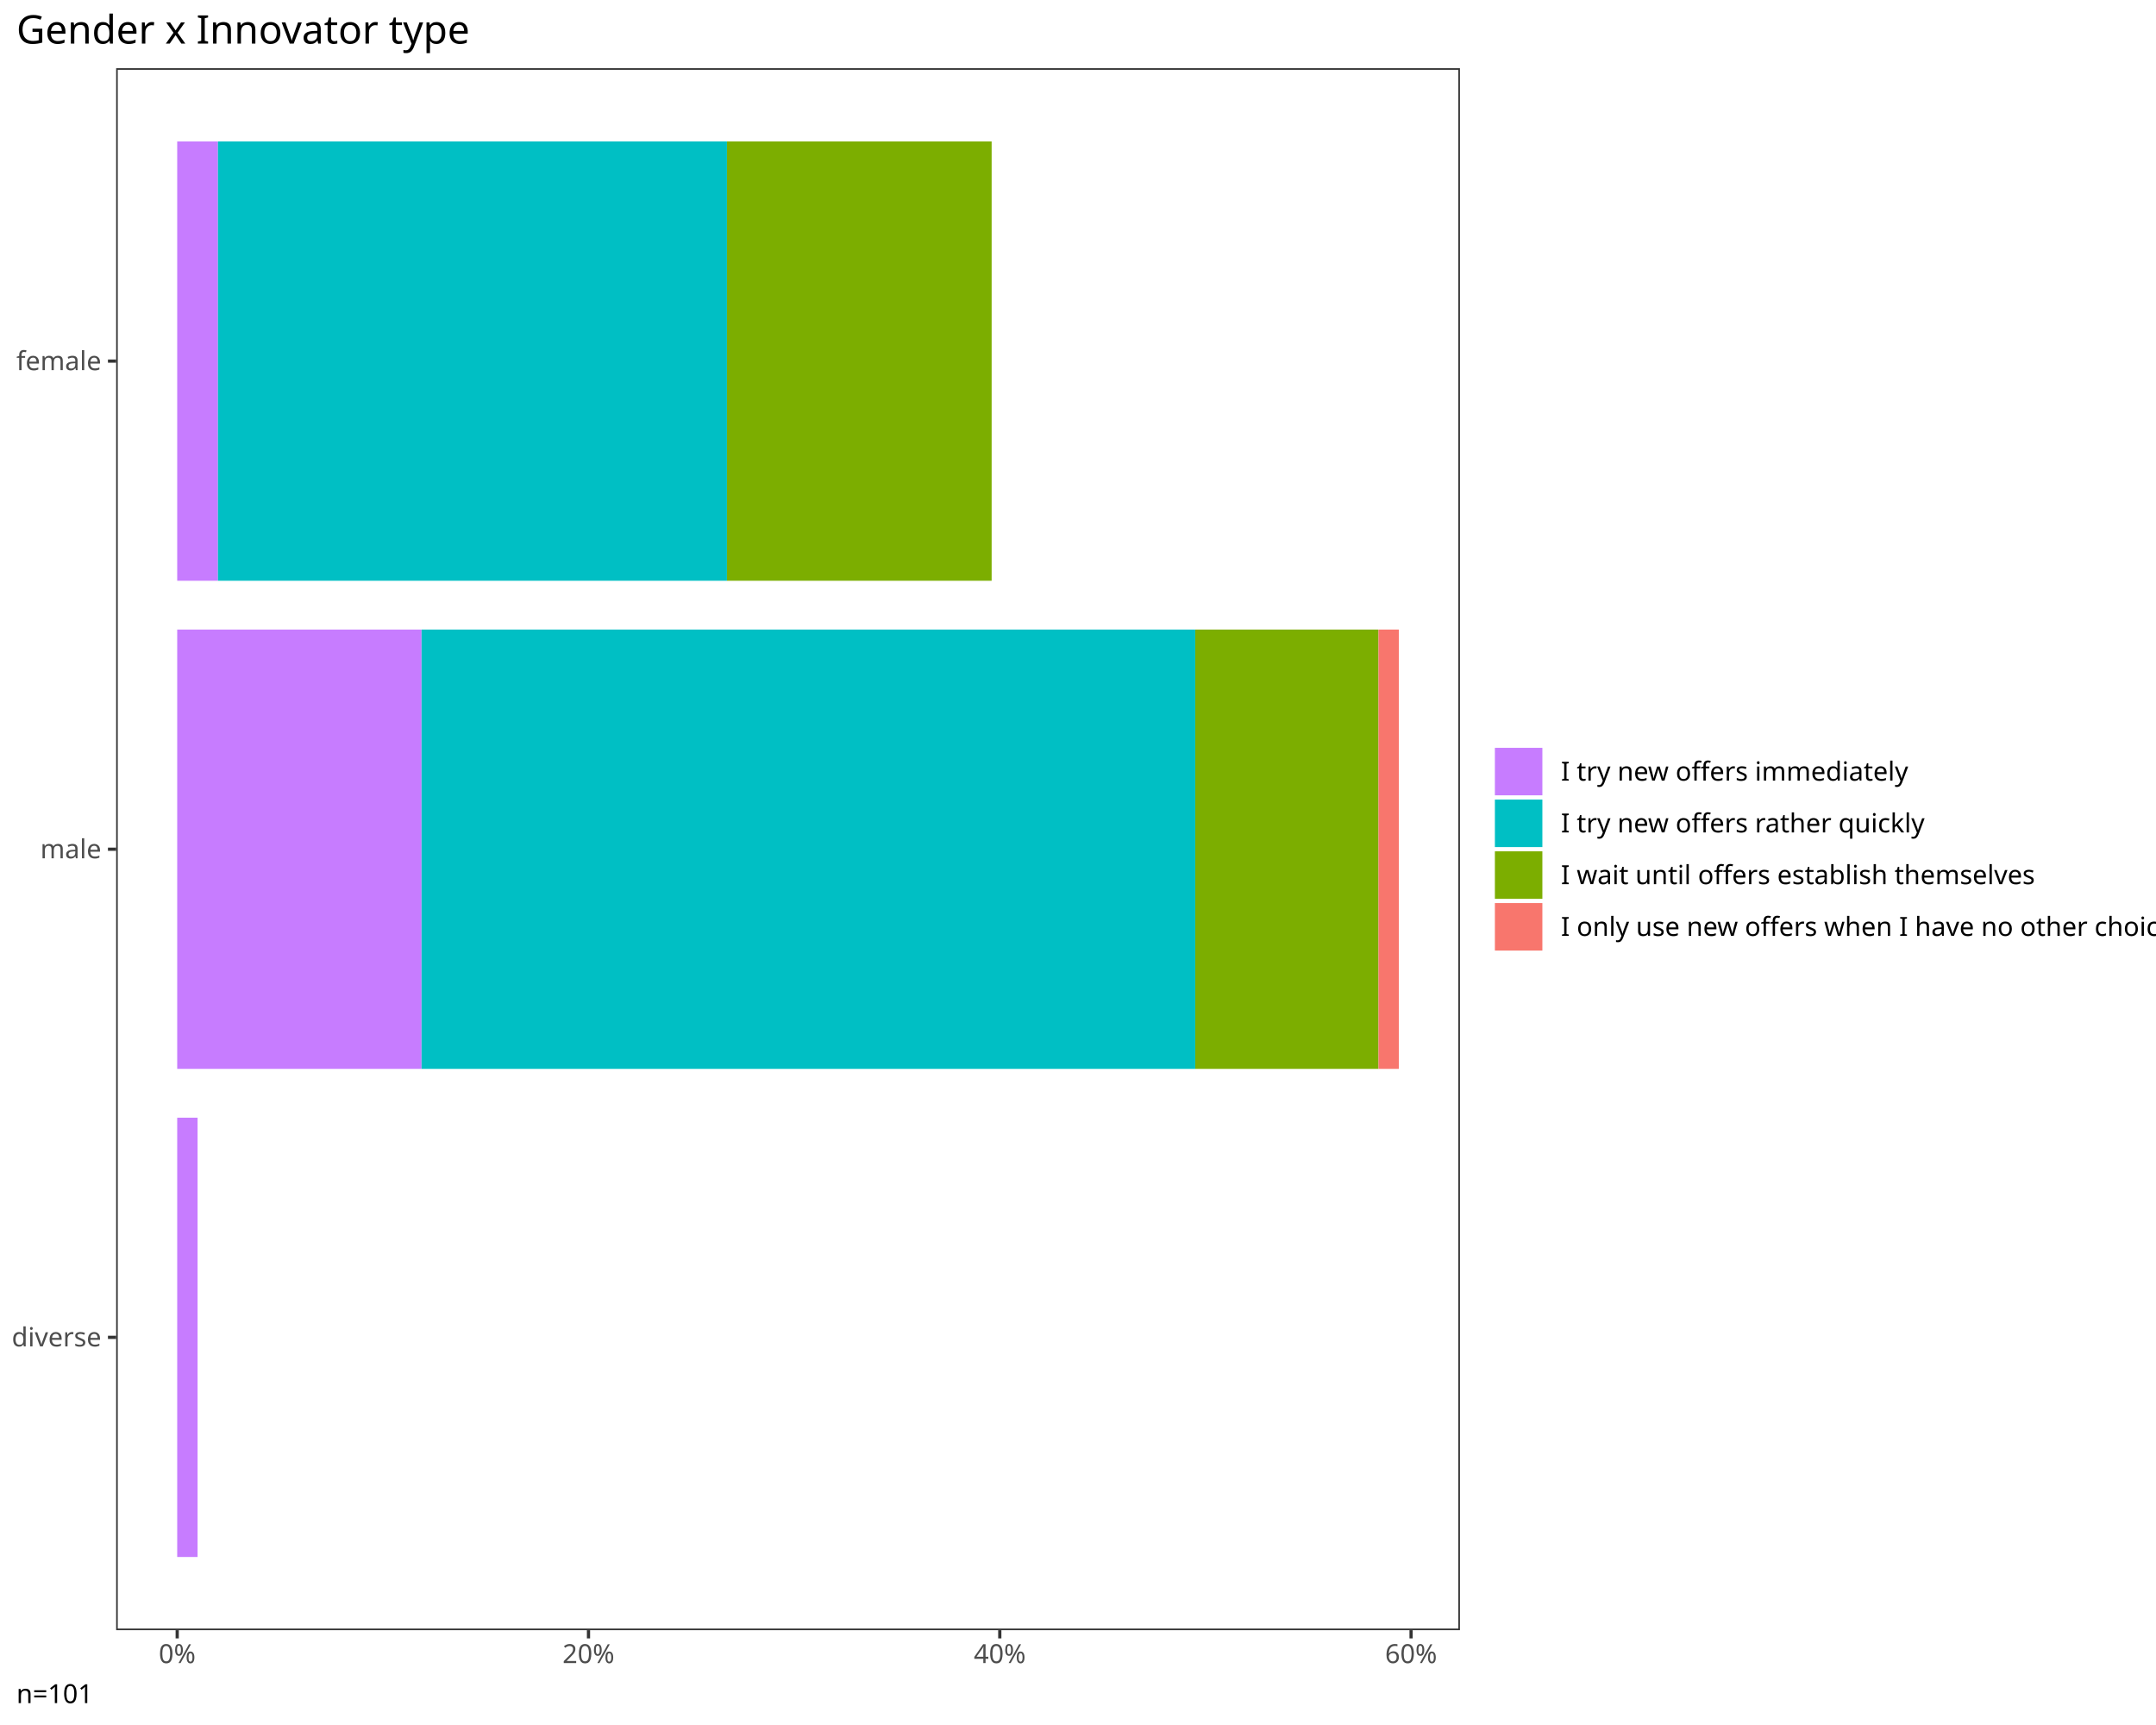
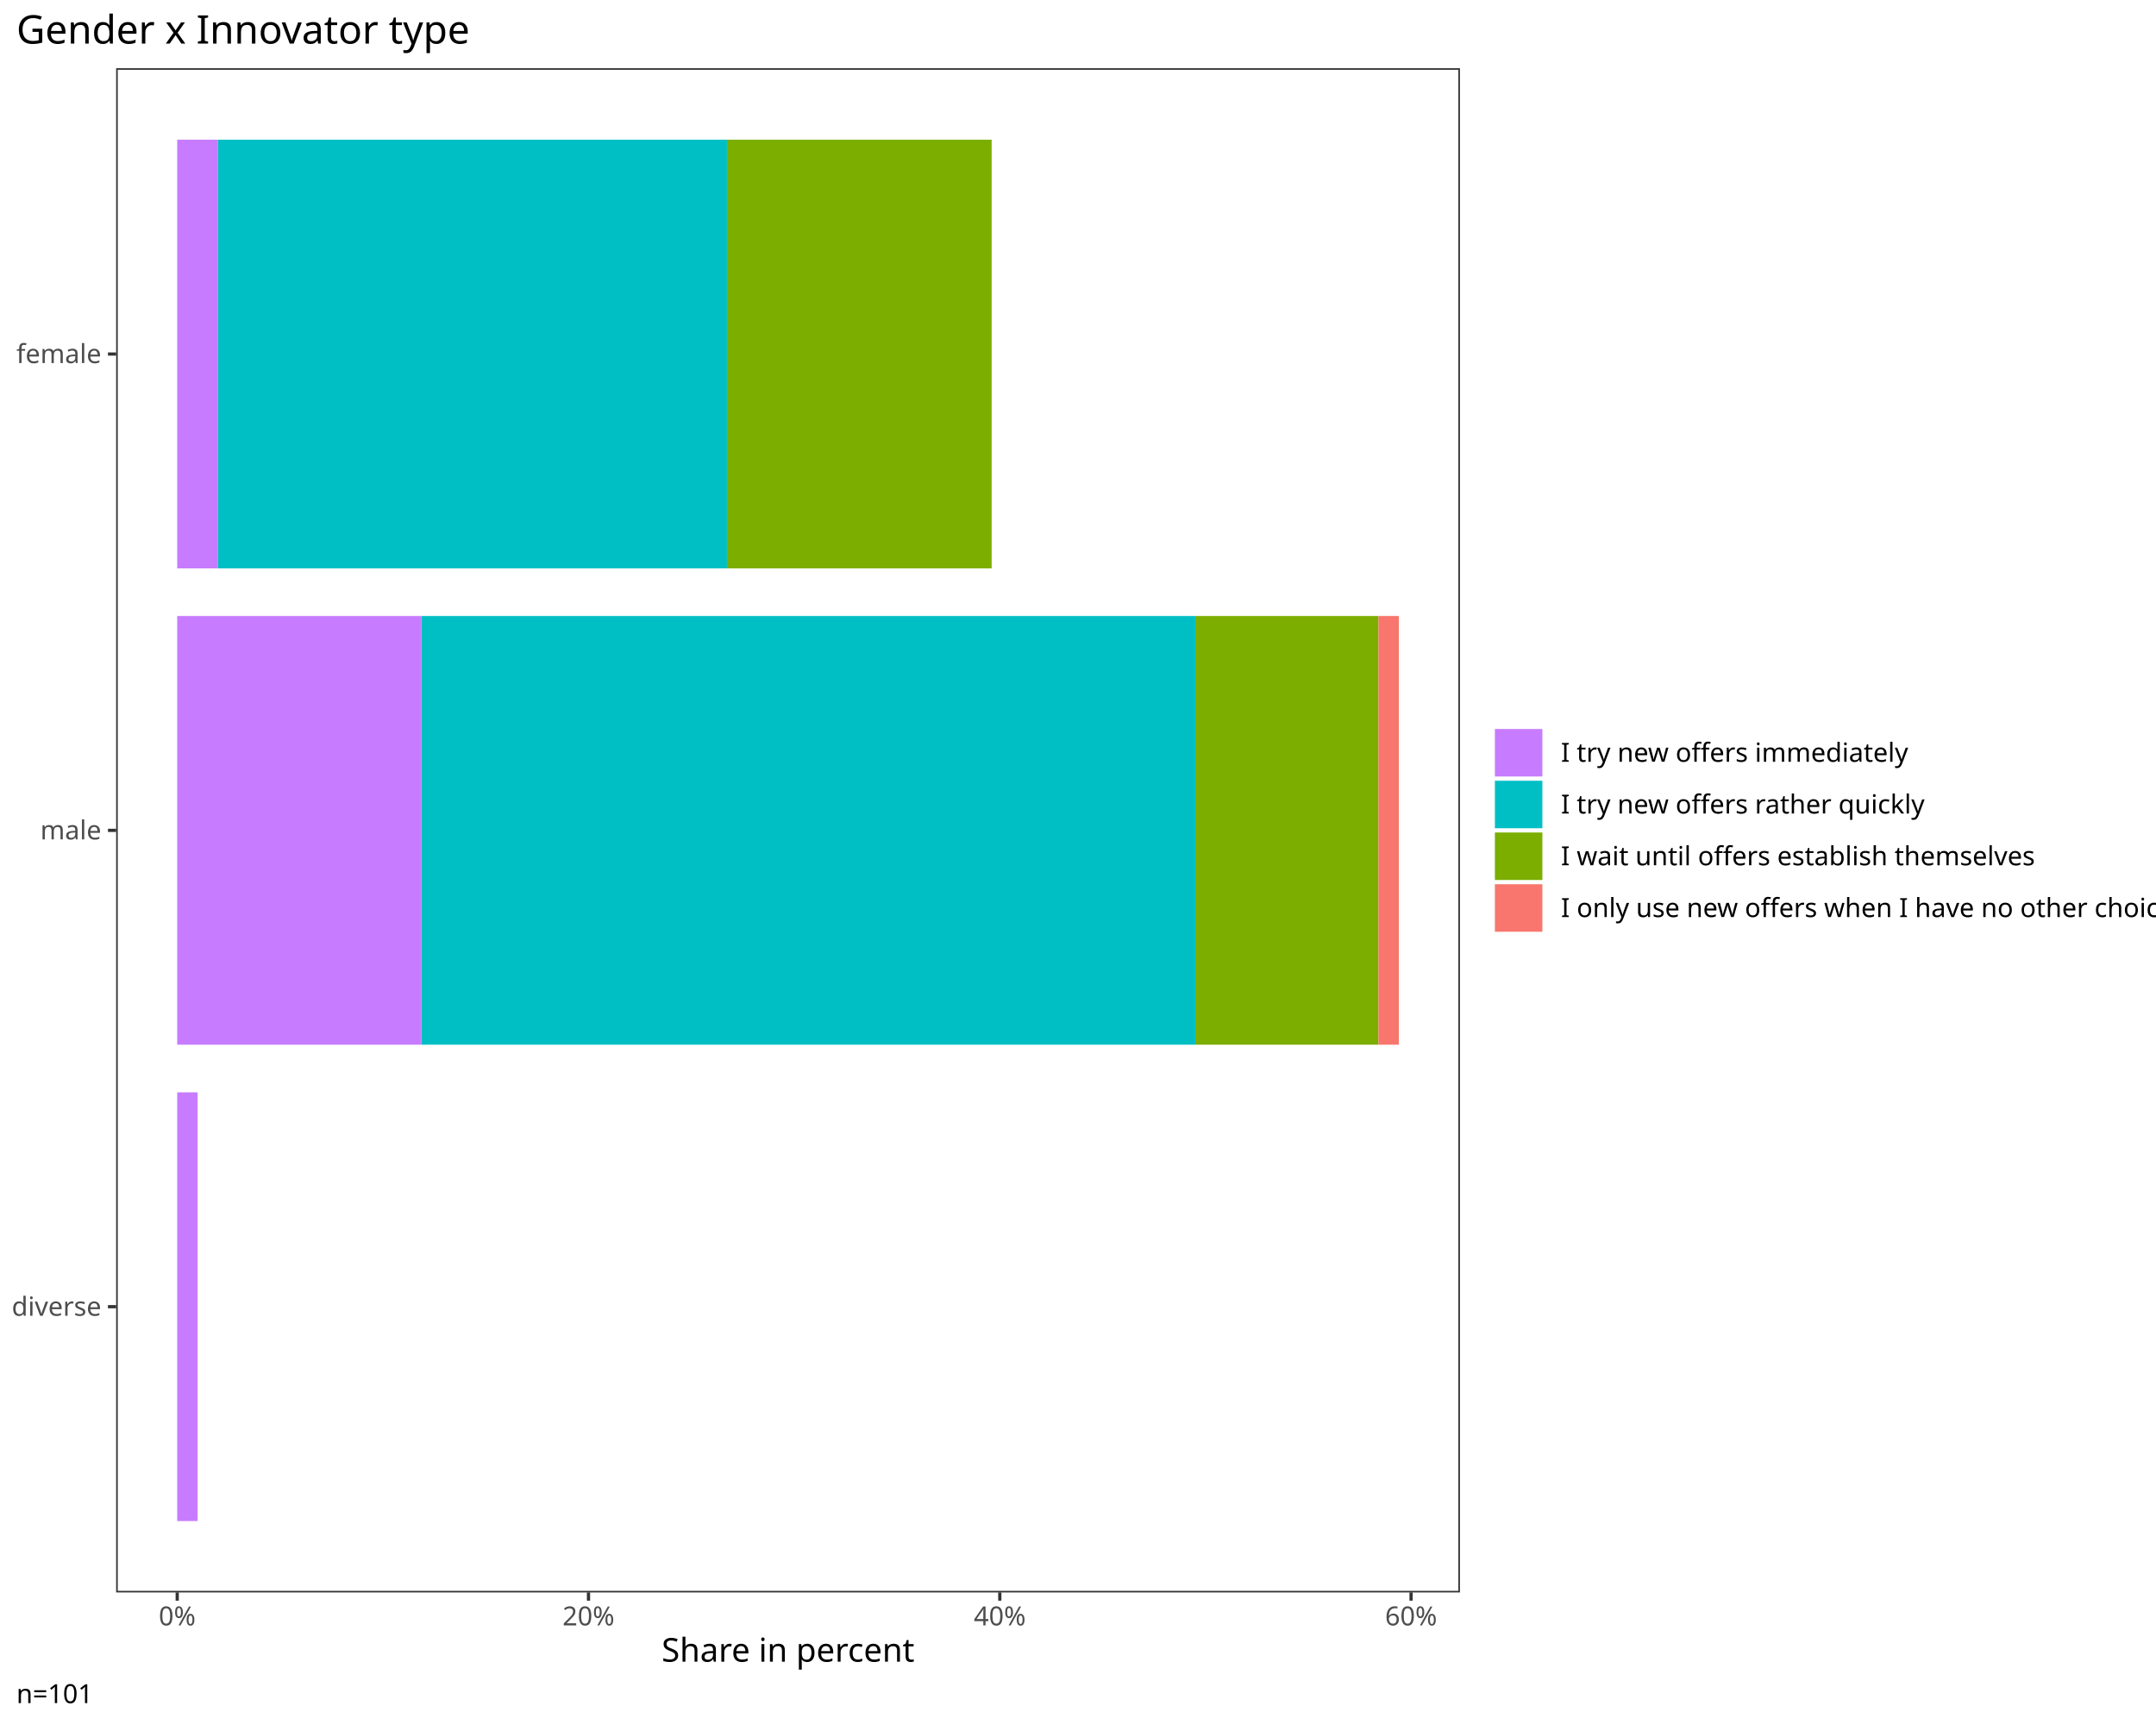
<svg xmlns="http://www.w3.org/2000/svg" class="svglite" data-engine-version="2.0" width="720.00pt" height="576.00pt" viewBox="0 0 720.00 576.00">
  <defs>
    <style type="text/css">
    .svglite line, .svglite polyline, .svglite polygon, .svglite path, .svglite rect, .svglite circle {
      fill: none;
      stroke: #000000;
      stroke-linecap: round;
      stroke-linejoin: round;
      stroke-miterlimit: 10.00;
    }
  </style>
  </defs>
  <rect width="100%" height="100%" style="stroke: none; fill: #FFFFFF;" />
  <defs>
    <clipPath id="cpMC4wMHw3MjAuMDB8MC4wMHw1NzYuMDA=">
      <rect x="0.00" y="0.00" width="720.00" height="576.00" />
    </clipPath>
  </defs>
  <g clip-path="url(#cpMC4wMHw3MjAuMDB8MC4wMHw1NzYuMDA=)">
    <rect x="0.00" y="0.00" width="720.00" height="576.00" style="stroke-width: 1.07; stroke: #FFFFFF; fill: #FFFFFF;" />
  </g>
  <defs>
-     <clipPath id="cpMzguNzl8NDg3LjU1fDIyLjc4fDU0NC4zNA==">
-       <rect x="38.79" y="22.78" width="448.76" height="521.56" />
+     <clipPath id="cpMzguNzl8NDg3LjU1fDIyLjc4fDUzMS43NQ==">
+       <rect x="38.79" y="22.78" width="448.76" height="508.97" />
    </clipPath>
  </defs>
-   <g clip-path="url(#cpMzguNzl8NDg3LjU1fDIyLjc4fDU0NC4zNA==)">
-     <rect x="38.79" y="22.78" width="448.76" height="521.56" style="stroke-width: 1.07; stroke: none; fill: #FFFFFF;" />
-     <rect x="59.18" y="47.23" width="13.60" height="146.69" style="stroke-width: 1.07; stroke: none; stroke-linecap: butt; stroke-linejoin: miter; fill: #C77CFF;" />
-     <rect x="72.78" y="47.23" width="169.99" height="146.69" style="stroke-width: 1.07; stroke: none; stroke-linecap: butt; stroke-linejoin: miter; fill: #00BFC4;" />
-     <rect x="242.77" y="47.23" width="88.39" height="146.69" style="stroke-width: 1.07; stroke: none; stroke-linecap: butt; stroke-linejoin: miter; fill: #7CAE00;" />
-     <rect x="59.18" y="210.22" width="81.59" height="146.69" style="stroke-width: 1.07; stroke: none; stroke-linecap: butt; stroke-linejoin: miter; fill: #C77CFF;" />
-     <rect x="140.78" y="210.22" width="258.38" height="146.69" style="stroke-width: 1.07; stroke: none; stroke-linecap: butt; stroke-linejoin: miter; fill: #00BFC4;" />
-     <rect x="399.16" y="210.22" width="61.19" height="146.69" style="stroke-width: 1.07; stroke: none; stroke-linecap: butt; stroke-linejoin: miter; fill: #7CAE00;" />
-     <rect x="460.35" y="210.22" width="6.80" height="146.69" style="stroke-width: 1.07; stroke: none; stroke-linecap: butt; stroke-linejoin: miter; fill: #F8766D;" />
-     <rect x="59.18" y="373.21" width="6.80" height="146.69" style="stroke-width: 1.07; stroke: none; stroke-linecap: butt; stroke-linejoin: miter; fill: #C77CFF;" />
-     <rect x="38.79" y="22.78" width="448.76" height="521.56" style="stroke-width: 1.07; stroke: #333333;" />
+   <g clip-path="url(#cpMzguNzl8NDg3LjU1fDIyLjc4fDUzMS43NQ==)">
+     <rect x="38.79" y="22.78" width="448.76" height="508.97" style="stroke-width: 1.07; stroke: none; fill: #FFFFFF;" />
+     <rect x="59.18" y="46.64" width="13.60" height="143.15" style="stroke-width: 1.07; stroke: none; stroke-linecap: butt; stroke-linejoin: miter; fill: #C77CFF;" />
+     <rect x="72.78" y="46.64" width="169.99" height="143.15" style="stroke-width: 1.07; stroke: none; stroke-linecap: butt; stroke-linejoin: miter; fill: #00BFC4;" />
+     <rect x="242.77" y="46.64" width="88.39" height="143.15" style="stroke-width: 1.07; stroke: none; stroke-linecap: butt; stroke-linejoin: miter; fill: #7CAE00;" />
+     <rect x="59.18" y="205.69" width="81.59" height="143.15" style="stroke-width: 1.07; stroke: none; stroke-linecap: butt; stroke-linejoin: miter; fill: #C77CFF;" />
+     <rect x="140.78" y="205.69" width="258.38" height="143.15" style="stroke-width: 1.07; stroke: none; stroke-linecap: butt; stroke-linejoin: miter; fill: #00BFC4;" />
+     <rect x="399.16" y="205.69" width="61.19" height="143.15" style="stroke-width: 1.07; stroke: none; stroke-linecap: butt; stroke-linejoin: miter; fill: #7CAE00;" />
+     <rect x="460.35" y="205.69" width="6.80" height="143.15" style="stroke-width: 1.07; stroke: none; stroke-linecap: butt; stroke-linejoin: miter; fill: #F8766D;" />
+     <rect x="59.18" y="364.75" width="6.80" height="143.15" style="stroke-width: 1.07; stroke: none; stroke-linecap: butt; stroke-linejoin: miter; fill: #C77CFF;" />
+     <rect x="38.79" y="22.78" width="448.76" height="508.97" style="stroke-width: 1.07; stroke: #333333;" />
  </g>
  <g clip-path="url(#cpMC4wMHw3MjAuMDB8MC4wMHw1NzYuMDA=)">
-     <text x="33.85" y="449.58" text-anchor="end" style="font-size: 8.80px; fill: #4D4D4D; font-family: sans;" textLength="28.37px" lengthAdjust="spacingAndGlyphs">diverse</text>
-     <text x="33.85" y="286.59" text-anchor="end" style="font-size: 8.80px; fill: #4D4D4D; font-family: sans;" textLength="19.08px" lengthAdjust="spacingAndGlyphs">male</text>
-     <text x="33.85" y="123.60" text-anchor="end" style="font-size: 8.80px; fill: #4D4D4D; font-family: sans;" textLength="26.42px" lengthAdjust="spacingAndGlyphs">female</text>
-     <polyline points="36.05,446.55 38.79,446.55 " style="stroke-width: 1.07; stroke: #333333; stroke-linecap: butt;" />
-     <polyline points="36.05,283.56 38.79,283.56 " style="stroke-width: 1.07; stroke: #333333; stroke-linecap: butt;" />
-     <polyline points="36.05,120.58 38.79,120.58 " style="stroke-width: 1.07; stroke: #333333; stroke-linecap: butt;" />
-     <polyline points="59.18,547.08 59.18,544.34 " style="stroke-width: 1.07; stroke: #333333; stroke-linecap: butt;" />
-     <polyline points="196.53,547.08 196.53,544.34 " style="stroke-width: 1.07; stroke: #333333; stroke-linecap: butt;" />
-     <polyline points="333.88,547.08 333.88,544.34 " style="stroke-width: 1.07; stroke: #333333; stroke-linecap: butt;" />
-     <polyline points="471.23,547.08 471.23,544.34 " style="stroke-width: 1.07; stroke: #333333; stroke-linecap: butt;" />
-     <text x="59.18" y="555.33" text-anchor="middle" style="font-size: 8.80px; fill: #4D4D4D; font-family: sans;" textLength="12.72px" lengthAdjust="spacingAndGlyphs">0%</text>
-     <text x="196.53" y="555.33" text-anchor="middle" style="font-size: 8.80px; fill: #4D4D4D; font-family: sans;" textLength="17.61px" lengthAdjust="spacingAndGlyphs">20%</text>
-     <text x="333.88" y="555.33" text-anchor="middle" style="font-size: 8.80px; fill: #4D4D4D; font-family: sans;" textLength="17.61px" lengthAdjust="spacingAndGlyphs">40%</text>
-     <text x="471.23" y="555.33" text-anchor="middle" style="font-size: 8.80px; fill: #4D4D4D; font-family: sans;" textLength="17.61px" lengthAdjust="spacingAndGlyphs">60%</text>
-     <rect x="498.51" y="249.00" width="216.01" height="69.12" style="stroke-width: 1.07; stroke: none; fill: #FFFFFF;" />
-     <rect x="498.51" y="249.00" width="17.28" height="17.28" style="stroke-width: 1.07; stroke: none; fill: #FFFFFF;" />
-     <rect x="499.22" y="249.71" width="15.86" height="15.86" style="stroke-width: 1.07; stroke: none; stroke-linecap: butt; stroke-linejoin: miter; fill: #C77CFF;" />
-     <rect x="498.51" y="266.28" width="17.28" height="17.28" style="stroke-width: 1.07; stroke: none; fill: #FFFFFF;" />
-     <rect x="499.22" y="266.99" width="15.86" height="15.86" style="stroke-width: 1.07; stroke: none; stroke-linecap: butt; stroke-linejoin: miter; fill: #00BFC4;" />
-     <rect x="498.51" y="283.56" width="17.28" height="17.28" style="stroke-width: 1.07; stroke: none; fill: #FFFFFF;" />
-     <rect x="499.22" y="284.27" width="15.86" height="15.86" style="stroke-width: 1.07; stroke: none; stroke-linecap: butt; stroke-linejoin: miter; fill: #7CAE00;" />
-     <rect x="498.51" y="300.84" width="17.28" height="17.28" style="stroke-width: 1.07; stroke: none; fill: #FFFFFF;" />
-     <rect x="499.22" y="301.55" width="15.86" height="15.86" style="stroke-width: 1.07; stroke: none; stroke-linecap: butt; stroke-linejoin: miter; fill: #F8766D;" />
-     <text x="521.27" y="260.67" style="font-size: 8.80px; font-family: sans;" textLength="107.12px" lengthAdjust="spacingAndGlyphs">I try new offers immediately</text>
-     <text x="521.27" y="277.95" style="font-size: 8.80px; font-family: sans;" textLength="112.50px" lengthAdjust="spacingAndGlyphs">I try new offers rather quickly</text>
-     <text x="521.27" y="295.23" style="font-size: 8.80px; font-family: sans;" textLength="147.73px" lengthAdjust="spacingAndGlyphs">I wait until offers establish themselves</text>
-     <text x="521.27" y="312.51" style="font-size: 8.80px; font-family: sans;" textLength="193.25px" lengthAdjust="spacingAndGlyphs">I only use new offers when I have no other choice</text>
+     <text x="33.85" y="439.35" text-anchor="end" style="font-size: 8.80px; fill: #4D4D4D; font-family: sans;" textLength="28.37px" lengthAdjust="spacingAndGlyphs">diverse</text>
+     <text x="33.85" y="280.29" text-anchor="end" style="font-size: 8.80px; fill: #4D4D4D; font-family: sans;" textLength="19.08px" lengthAdjust="spacingAndGlyphs">male</text>
+     <text x="33.85" y="121.24" text-anchor="end" style="font-size: 8.80px; fill: #4D4D4D; font-family: sans;" textLength="26.42px" lengthAdjust="spacingAndGlyphs">female</text>
+     <polyline points="36.05,436.32 38.79,436.32 " style="stroke-width: 1.07; stroke: #333333; stroke-linecap: butt;" />
+     <polyline points="36.05,277.27 38.79,277.27 " style="stroke-width: 1.07; stroke: #333333; stroke-linecap: butt;" />
+     <polyline points="36.05,118.21 38.79,118.21 " style="stroke-width: 1.07; stroke: #333333; stroke-linecap: butt;" />
+     <polyline points="59.18,534.49 59.18,531.75 " style="stroke-width: 1.07; stroke: #333333; stroke-linecap: butt;" />
+     <polyline points="196.53,534.49 196.53,531.75 " style="stroke-width: 1.07; stroke: #333333; stroke-linecap: butt;" />
+     <polyline points="333.88,534.49 333.88,531.75 " style="stroke-width: 1.07; stroke: #333333; stroke-linecap: butt;" />
+     <polyline points="471.23,534.49 471.23,531.75 " style="stroke-width: 1.07; stroke: #333333; stroke-linecap: butt;" />
+     <text x="59.18" y="542.74" text-anchor="middle" style="font-size: 8.80px; fill: #4D4D4D; font-family: sans;" textLength="12.72px" lengthAdjust="spacingAndGlyphs">0%</text>
+     <text x="196.53" y="542.74" text-anchor="middle" style="font-size: 8.80px; fill: #4D4D4D; font-family: sans;" textLength="17.61px" lengthAdjust="spacingAndGlyphs">20%</text>
+     <text x="333.88" y="542.74" text-anchor="middle" style="font-size: 8.80px; fill: #4D4D4D; font-family: sans;" textLength="17.61px" lengthAdjust="spacingAndGlyphs">40%</text>
+     <text x="471.23" y="542.74" text-anchor="middle" style="font-size: 8.80px; fill: #4D4D4D; font-family: sans;" textLength="17.61px" lengthAdjust="spacingAndGlyphs">60%</text>
+     <text x="263.17" y="554.87" text-anchor="middle" style="font-size: 11.00px; font-family: sans;" textLength="80.72px" lengthAdjust="spacingAndGlyphs">Share in percent</text>
+     <rect x="498.51" y="242.71" width="216.01" height="69.12" style="stroke-width: 1.07; stroke: none; fill: #FFFFFF;" />
+     <rect x="498.51" y="242.71" width="17.28" height="17.28" style="stroke-width: 1.07; stroke: none; fill: #FFFFFF;" />
+     <rect x="499.22" y="243.42" width="15.86" height="15.86" style="stroke-width: 1.07; stroke: none; stroke-linecap: butt; stroke-linejoin: miter; fill: #C77CFF;" />
+     <rect x="498.51" y="259.99" width="17.28" height="17.28" style="stroke-width: 1.07; stroke: none; fill: #FFFFFF;" />
+     <rect x="499.22" y="260.70" width="15.86" height="15.86" style="stroke-width: 1.07; stroke: none; stroke-linecap: butt; stroke-linejoin: miter; fill: #00BFC4;" />
+     <rect x="498.51" y="277.27" width="17.28" height="17.28" style="stroke-width: 1.07; stroke: none; fill: #FFFFFF;" />
+     <rect x="499.22" y="277.98" width="15.86" height="15.86" style="stroke-width: 1.07; stroke: none; stroke-linecap: butt; stroke-linejoin: miter; fill: #7CAE00;" />
+     <rect x="498.51" y="294.55" width="17.28" height="17.28" style="stroke-width: 1.07; stroke: none; fill: #FFFFFF;" />
+     <rect x="499.22" y="295.26" width="15.86" height="15.86" style="stroke-width: 1.07; stroke: none; stroke-linecap: butt; stroke-linejoin: miter; fill: #F8766D;" />
+     <text x="521.27" y="254.37" style="font-size: 8.80px; font-family: sans;" textLength="107.12px" lengthAdjust="spacingAndGlyphs">I try new offers immediately</text>
+     <text x="521.27" y="271.65" style="font-size: 8.80px; font-family: sans;" textLength="112.50px" lengthAdjust="spacingAndGlyphs">I try new offers rather quickly</text>
+     <text x="521.27" y="288.93" style="font-size: 8.80px; font-family: sans;" textLength="147.73px" lengthAdjust="spacingAndGlyphs">I wait until offers establish themselves</text>
+     <text x="521.27" y="306.21" style="font-size: 8.80px; font-family: sans;" textLength="193.25px" lengthAdjust="spacingAndGlyphs">I only use new offers when I have no other choice</text>
    <text x="5.48" y="14.56" style="font-size: 13.20px; font-family: sans;" textLength="141.64px" lengthAdjust="spacingAndGlyphs">Gender x Innovator type</text>
    <text x="5.48" y="568.69" style="font-size: 8.80px; font-family: sans;" textLength="24.72px" lengthAdjust="spacingAndGlyphs">n=101</text>
  </g>
</svg>
